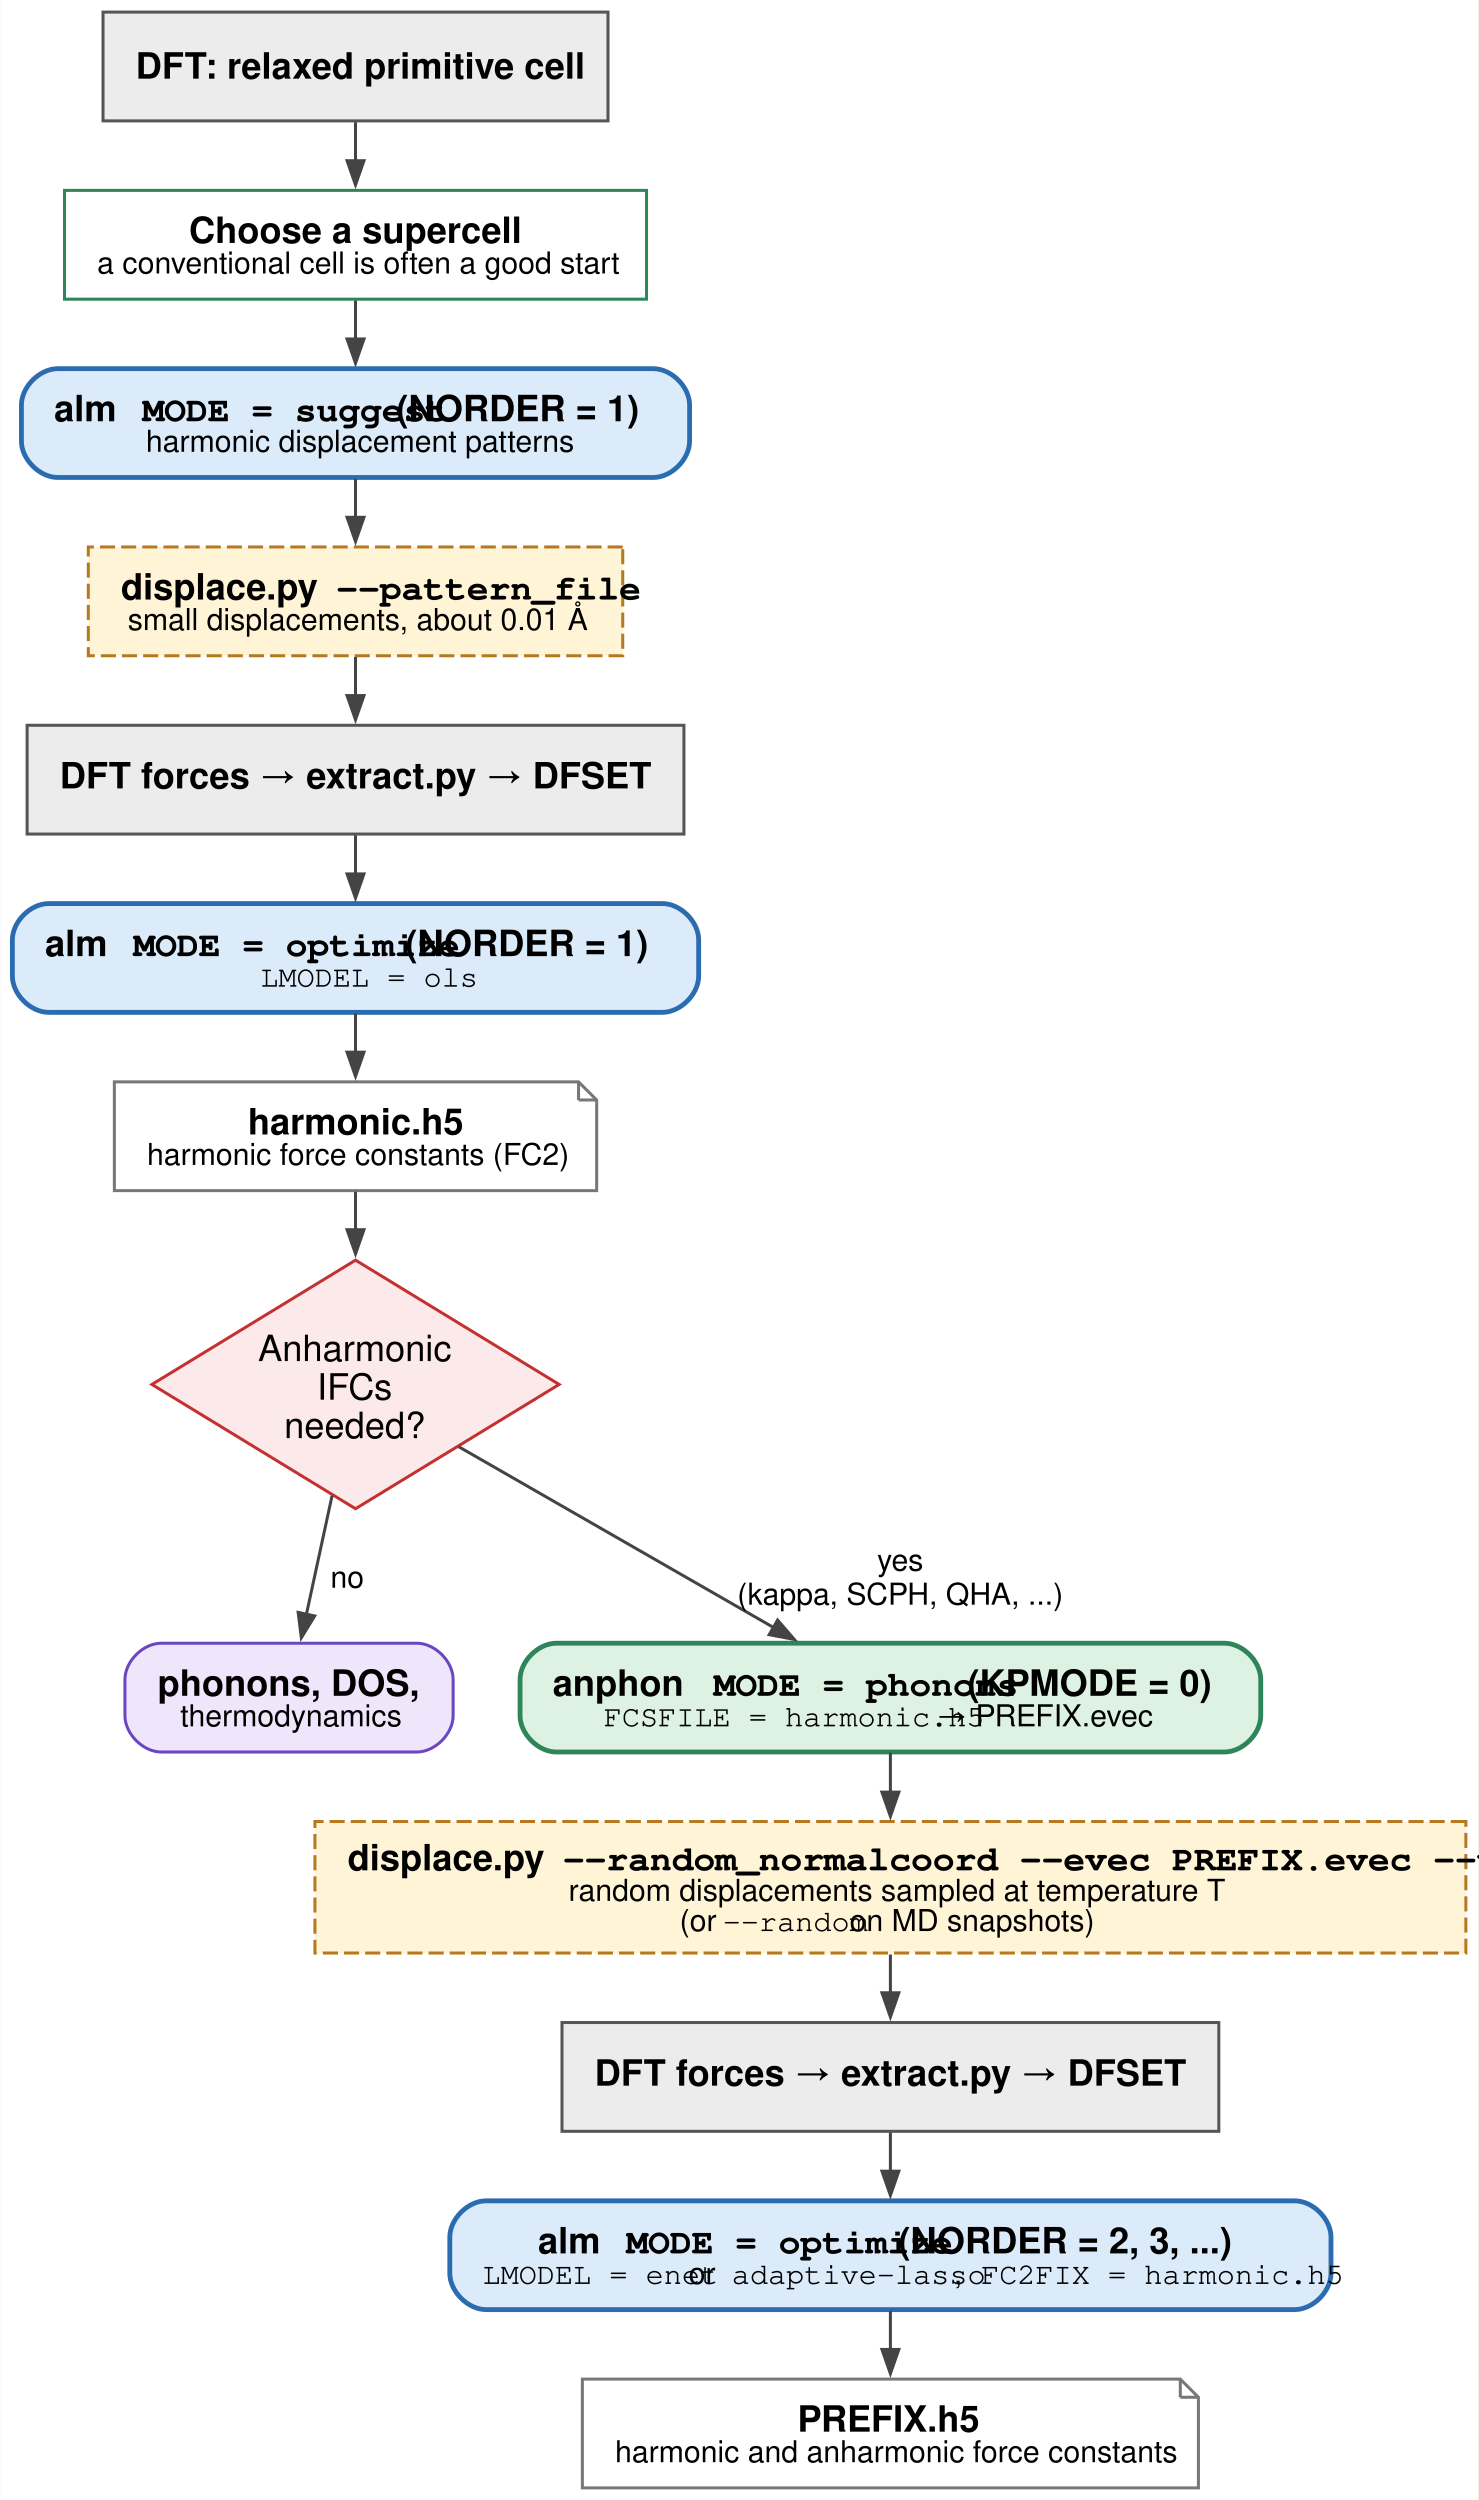
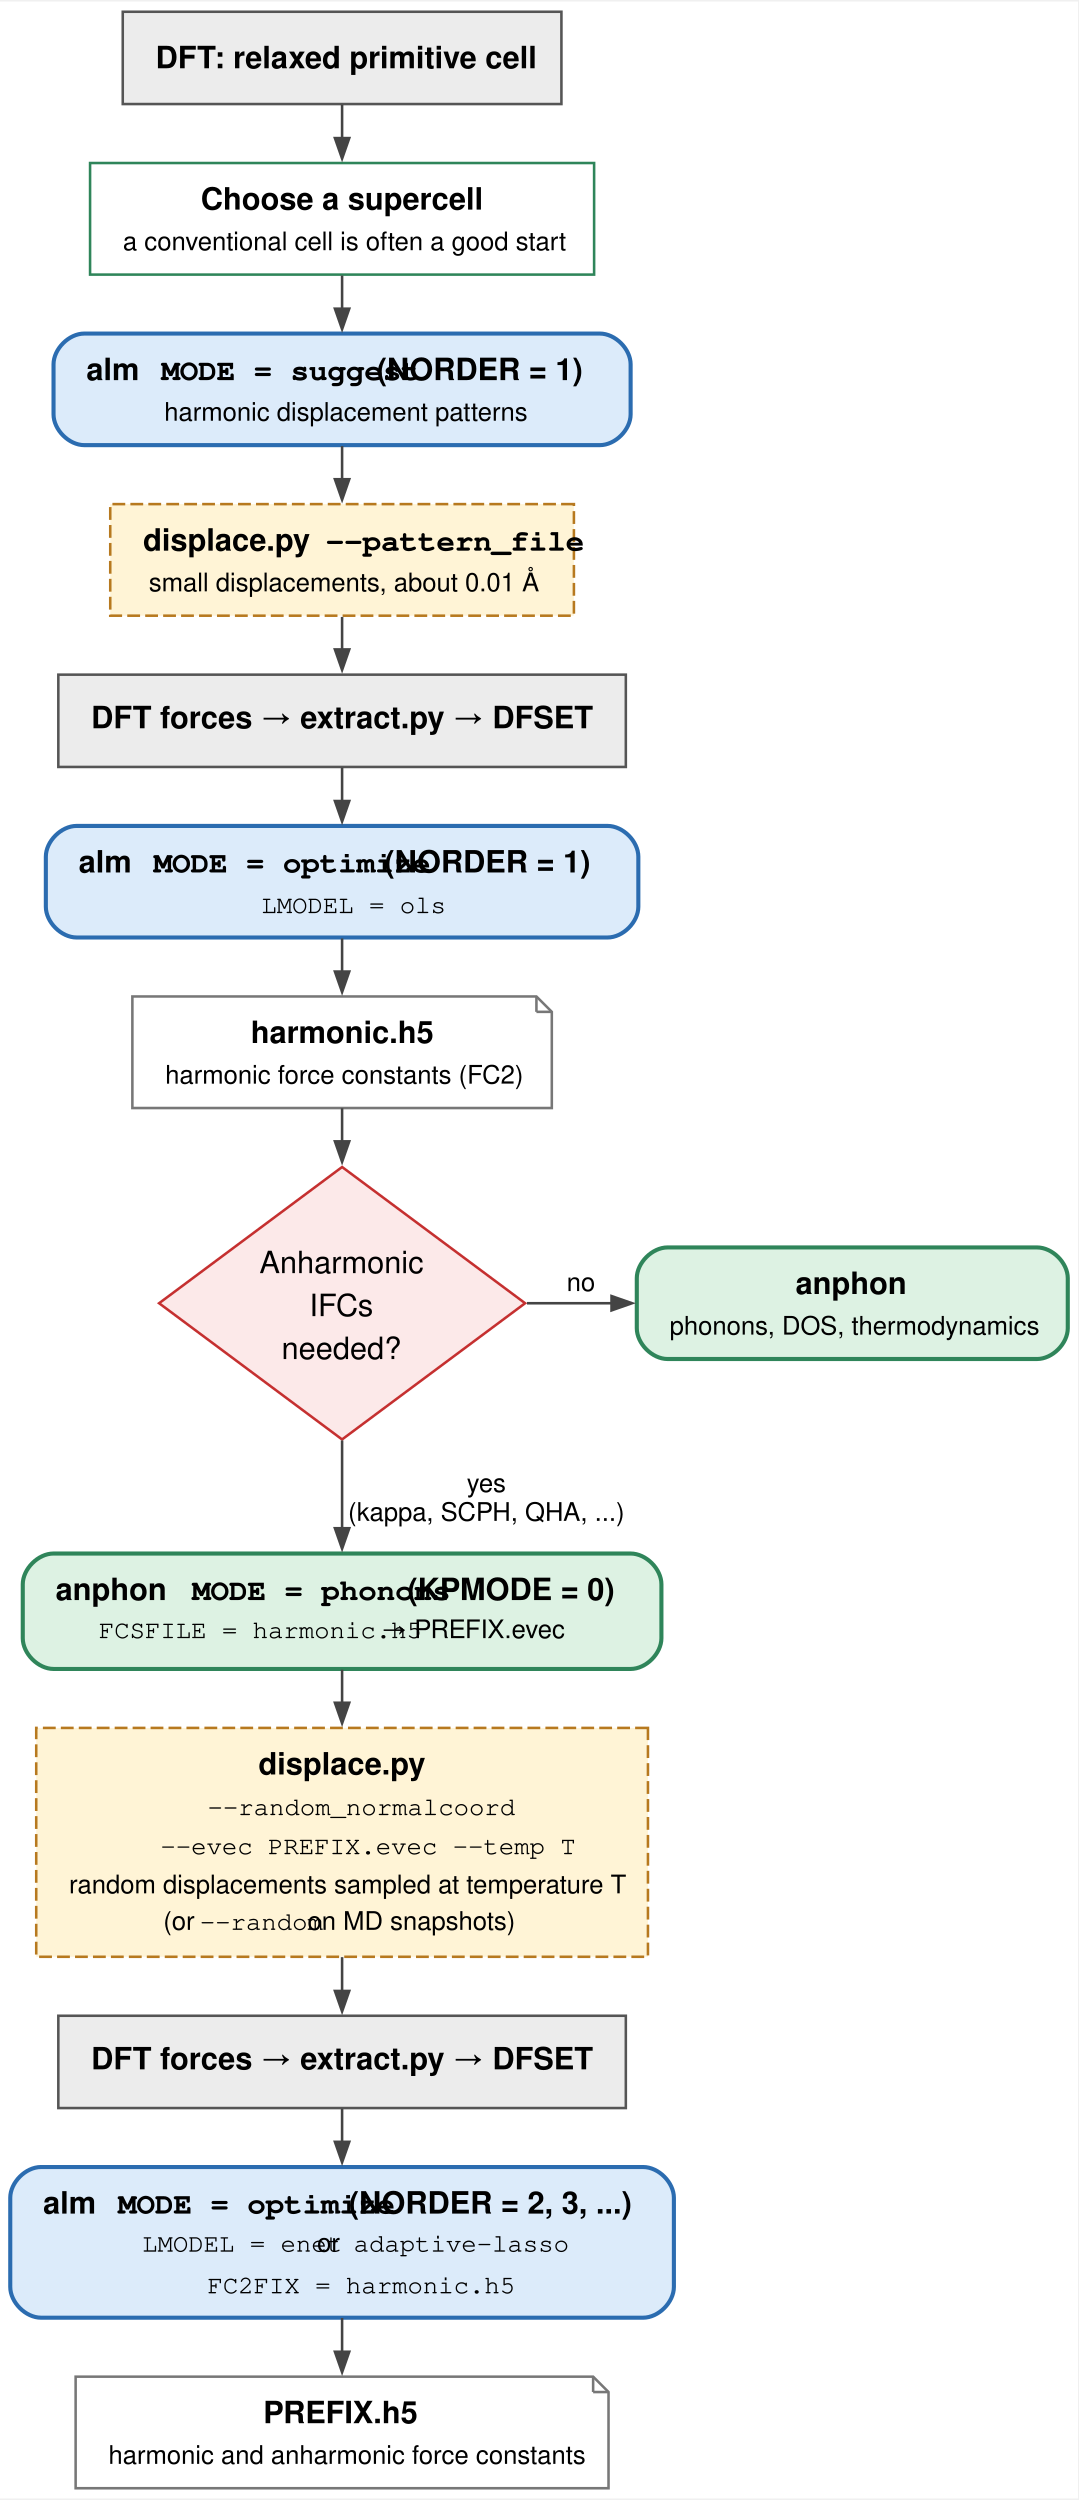
- <svg xmlns="http://www.w3.org/2000/svg" width="489pt" height="827pt" viewBox="0.00 0.00 488.98 827.28">
-   <g id="graph0" class="graph" transform="scale(1 1) rotate(0) translate(4 823.28)">
-     <polygon fill="white" stroke="none" points="-4,4 -4,-823.28 484.98,-823.28 484.98,4 -4,4" />
+ <svg xmlns="http://www.w3.org/2000/svg" width="420pt" height="974pt" viewBox="0.00 0.00 420.48 973.94">
+   <g id="graph0" class="graph" transform="scale(1 1) rotate(0) translate(4 969.94)">
+     <polygon fill="white" stroke="none" points="-4,4 -4,-969.94 416.48,-969.94 416.48,4 -4,4" />
    <g id="node1" class="node">
-       <polygon fill="#ececec" stroke="#555555" points="197.1,-819.28 30,-819.28 30,-783.28 197.1,-783.28 197.1,-819.28" />
-       <text text-anchor="start" x="40.8" y="-797.25" font-family="Helvetica,sans-Serif" font-weight="bold" font-size="12.00">DFT: relaxed primitive cell</text>
+       <polygon fill="#ececec" stroke="#555555" points="214.98,-965.94 43.88,-965.94 43.88,-929.94 214.98,-929.94 214.98,-965.94" />
+       <text text-anchor="start" x="56.68" y="-943.91" font-family="Helvetica,sans-Serif" font-weight="bold" font-size="12.00">DFT: relaxed primitive cell</text>
    </g>
    <g id="node2" class="node">
-       <polygon fill="#ffffff" stroke="#2f855a" points="209.85,-760.28 17.25,-760.28 17.25,-724.28 209.85,-724.28 209.85,-760.28" />
-       <text text-anchor="start" x="58.43" y="-742.88" font-family="Helvetica,sans-Serif" font-weight="bold" font-size="12.00">Choose a supercell</text>
-       <text text-anchor="start" x="28.05" y="-732.78" font-family="Helvetica,sans-Serif" font-size="10.00">a conventional cell is often a good start</text>
+       <polygon fill="#ffffff" stroke="#2f855a" points="227.73,-906.94 31.13,-906.94 31.13,-863.42 227.73,-863.42 227.73,-906.94" />
+       <text text-anchor="start" x="74.3" y="-888.78" font-family="Helvetica,sans-Serif" font-weight="bold" font-size="12.00">Choose a supercell</text>
+       <text text-anchor="start" x="43.93" y="-872.93" font-family="Helvetica,sans-Serif" font-size="10.00">a conventional cell is often a good start</text>
    </g>
    <g id="edge1" class="edge">
-       <path fill="none" stroke="#444444" d="M113.55,-782.87C113.55,-778.78 113.55,-774.33 113.55,-769.94" />
-       <polygon fill="#444444" stroke="#444444" points="116.35,-770.1 113.55,-762.1 110.75,-770.1 116.35,-770.1" />
+       <path fill="none" stroke="#444444" d="M129.43,-929.69C129.43,-925.52 129.43,-920.95 129.43,-916.38" />
+       <polygon fill="#444444" stroke="#444444" points="132.23,-916.66 129.43,-908.66 126.63,-916.66 132.23,-916.66" />
    </g>
    <g id="node3" class="node">
-       <path fill="#dcebfa" stroke="#2b6cb0" stroke-width="1.6" d="M212.1,-701.28C212.1,-701.28 15,-701.28 15,-701.28 9,-701.28 3,-695.28 3,-689.28 3,-689.28 3,-677.28 3,-677.28 3,-671.28 9,-665.28 15,-665.28 15,-665.28 212.1,-665.28 212.1,-665.28 218.1,-665.28 224.1,-671.28 224.1,-677.28 224.1,-677.28 224.1,-689.28 224.1,-689.28 224.1,-695.28 218.1,-701.28 212.1,-701.28" />
-       <text text-anchor="start" x="13.8" y="-683.88" font-family="Helvetica,sans-Serif" font-weight="bold" font-size="12.00">alm   </text>
-       <text text-anchor="start" x="43.05" y="-683.88" font-family="Courier,monospace" font-weight="bold" font-size="12.00">MODE = suggest</text>
-       <text text-anchor="start" x="127.05" y="-683.88" font-family="Helvetica,sans-Serif" font-weight="bold" font-size="12.00">  (NORDER = 1)</text>
-       <text text-anchor="start" x="44.18" y="-673.78" font-family="Helvetica,sans-Serif" font-size="10.00">harmonic displacement patterns</text>
+       <path fill="#dcebfa" stroke="#2b6cb0" stroke-width="1.6" d="M229.97,-840.42C229.97,-840.42 28.88,-840.42 28.88,-840.42 22.88,-840.42 16.88,-834.42 16.88,-828.42 16.88,-828.42 16.88,-808.9 16.88,-808.9 16.88,-802.9 22.88,-796.9 28.88,-796.9 28.88,-796.9 229.97,-796.9 229.97,-796.9 235.97,-796.9 241.97,-802.9 241.97,-808.9 241.97,-808.9 241.97,-828.42 241.97,-828.42 241.97,-834.42 235.97,-840.42 229.97,-840.42" />
+       <text text-anchor="start" x="29.68" y="-822.26" font-family="Helvetica,sans-Serif" font-weight="bold" font-size="12.00">alm   </text>
+       <text text-anchor="start" x="58.93" y="-822.26" font-family="Courier,monospace" font-weight="bold" font-size="12.00">MODE = suggest</text>
+       <text text-anchor="start" x="142.93" y="-822.26" font-family="Helvetica,sans-Serif" font-weight="bold" font-size="12.00">  (NORDER = 1)</text>
+       <text text-anchor="start" x="60.05" y="-806.41" font-family="Helvetica,sans-Serif" font-size="10.00">harmonic displacement patterns</text>
    </g>
    <g id="edge2" class="edge">
-       <path fill="none" stroke="#444444" d="M113.55,-723.87C113.55,-719.78 113.55,-715.33 113.55,-710.94" />
-       <polygon fill="#444444" stroke="#444444" points="116.35,-711.1 113.55,-703.1 110.75,-711.1 116.35,-711.1" />
+       <path fill="none" stroke="#444444" d="M129.43,-863.05C129.43,-858.89 129.43,-854.44 129.43,-850.04" />
+       <polygon fill="#444444" stroke="#444444" points="132.23,-850.13 129.43,-842.13 126.63,-850.13 132.23,-850.13" />
    </g>
    <g id="node4" class="node">
-       <polygon fill="#fff4d6" stroke="#b7791f" stroke-dasharray="5,2" points="201.98,-642.28 25.13,-642.28 25.13,-606.28 201.98,-606.28 201.98,-642.28" />
-       <text text-anchor="start" x="35.93" y="-624.88" font-family="Helvetica,sans-Serif" font-weight="bold" font-size="12.00">displace.py  </text>
-       <text text-anchor="start" x="107.18" y="-624.88" font-family="Courier,monospace" font-weight="bold" font-size="12.00">--pattern_file</text>
-       <text text-anchor="start" x="38.18" y="-614.78" font-family="Helvetica,sans-Serif" font-size="10.00">small displacements, about 0.01 Å</text>
+       <polygon fill="#fff4d6" stroke="#b7791f" stroke-dasharray="5,2" points="219.85,-773.9 39,-773.9 39,-730.38 219.85,-730.38 219.85,-773.9" />
+       <text text-anchor="start" x="51.8" y="-755.74" font-family="Helvetica,sans-Serif" font-weight="bold" font-size="12.00">displace.py  </text>
+       <text text-anchor="start" x="123.05" y="-755.74" font-family="Courier,monospace" font-weight="bold" font-size="12.00">--pattern_file</text>
+       <text text-anchor="start" x="54.05" y="-739.89" font-family="Helvetica,sans-Serif" font-size="10.00">small displacements, about 0.01 Å</text>
    </g>
    <g id="edge3" class="edge">
-       <path fill="none" stroke="#444444" d="M113.55,-664.87C113.55,-660.78 113.55,-656.33 113.55,-651.94" />
-       <polygon fill="#444444" stroke="#444444" points="116.35,-652.1 113.55,-644.1 110.75,-652.1 116.35,-652.1" />
+       <path fill="none" stroke="#444444" d="M129.43,-796.53C129.43,-792.37 129.43,-787.92 129.43,-783.52" />
+       <polygon fill="#444444" stroke="#444444" points="132.23,-783.61 129.43,-775.61 126.63,-783.61 132.23,-783.61" />
    </g>
    <g id="node5" class="node">
-       <polygon fill="#ececec" stroke="#555555" points="222.23,-583.28 4.88,-583.28 4.88,-547.28 222.23,-547.28 222.23,-583.28" />
-       <text text-anchor="start" x="15.68" y="-562.38" font-family="Helvetica,sans-Serif" font-weight="bold" font-size="12.00">DFT forces → extract.py → DFSET</text>
+       <polygon fill="#ececec" stroke="#555555" points="240.1,-707.38 18.75,-707.38 18.75,-671.38 240.1,-671.38 240.1,-707.38" />
+       <text text-anchor="start" x="31.55" y="-686.48" font-family="Helvetica,sans-Serif" font-weight="bold" font-size="12.00">DFT forces → extract.py → DFSET</text>
    </g>
    <g id="edge4" class="edge">
-       <path fill="none" stroke="#444444" d="M113.55,-605.87C113.55,-601.78 113.55,-597.33 113.55,-592.94" />
-       <polygon fill="#444444" stroke="#444444" points="116.35,-593.1 113.55,-585.1 110.75,-593.1 116.35,-593.1" />
+       <path fill="none" stroke="#444444" d="M129.43,-729.89C129.43,-725.69 129.43,-721.24 129.43,-716.9" />
+       <polygon fill="#444444" stroke="#444444" points="132.23,-717.22 129.43,-709.22 126.63,-717.22 132.23,-717.22" />
    </g>
    <g id="node6" class="node">
-       <path fill="#dcebfa" stroke="#2b6cb0" stroke-width="1.6" d="M215.1,-524.28C215.1,-524.28 12,-524.28 12,-524.28 6,-524.28 0,-518.28 0,-512.28 0,-512.28 0,-500.28 0,-500.28 0,-494.28 6,-488.28 12,-488.28 12,-488.28 215.1,-488.28 215.1,-488.28 221.1,-488.28 227.1,-494.28 227.1,-500.28 227.1,-500.28 227.1,-512.28 227.1,-512.28 227.1,-518.28 221.1,-524.28 215.1,-524.28" />
-       <text text-anchor="start" x="10.8" y="-506.88" font-family="Helvetica,sans-Serif" font-weight="bold" font-size="12.00">alm   </text>
-       <text text-anchor="start" x="40.05" y="-506.88" font-family="Courier,monospace" font-weight="bold" font-size="12.00">MODE = optimize</text>
-       <text text-anchor="start" x="130.05" y="-506.88" font-family="Helvetica,sans-Serif" font-weight="bold" font-size="12.00">  (NORDER = 1)</text>
-       <text text-anchor="start" x="82.05" y="-496.78" font-family="Courier,monospace" font-size="10.00">LMODEL = ols</text>
+       <path fill="#dcebfa" stroke="#2b6cb0" stroke-width="1.6" d="M232.98,-648.38C232.98,-648.38 25.88,-648.38 25.88,-648.38 19.87,-648.38 13.88,-642.38 13.88,-636.38 13.88,-636.38 13.88,-616.86 13.88,-616.86 13.88,-610.86 19.88,-604.86 25.88,-604.86 25.88,-604.86 232.98,-604.86 232.98,-604.86 238.98,-604.86 244.98,-610.86 244.98,-616.86 244.98,-616.86 244.98,-636.38 244.98,-636.38 244.98,-642.38 238.98,-648.38 232.98,-648.38" />
+       <text text-anchor="start" x="26.68" y="-630.22" font-family="Helvetica,sans-Serif" font-weight="bold" font-size="12.00">alm   </text>
+       <text text-anchor="start" x="55.93" y="-630.22" font-family="Courier,monospace" font-weight="bold" font-size="12.00">MODE = optimize</text>
+       <text text-anchor="start" x="145.93" y="-630.22" font-family="Helvetica,sans-Serif" font-weight="bold" font-size="12.00">  (NORDER = 1)</text>
+       <text text-anchor="start" x="97.93" y="-614.37" font-family="Courier,monospace" font-size="10.00">LMODEL = ols</text>
    </g>
    <g id="edge5" class="edge">
-       <path fill="none" stroke="#444444" d="M113.55,-546.87C113.55,-542.78 113.55,-538.33 113.55,-533.94" />
-       <polygon fill="#444444" stroke="#444444" points="116.35,-534.1 113.55,-526.1 110.75,-534.1 116.35,-534.1" />
+       <path fill="none" stroke="#444444" d="M129.43,-671.13C129.43,-666.96 129.43,-662.39 129.43,-657.82" />
+       <polygon fill="#444444" stroke="#444444" points="132.23,-658.1 129.43,-650.1 126.63,-658.1 132.23,-658.1" />
    </g>
    <g id="node7" class="node">
-       <polygon fill="#ffffff" stroke="#777777" points="187.35,-465.28 33.75,-465.28 33.75,-429.28 193.35,-429.28 193.35,-459.28 187.35,-465.28" />
-       <polyline fill="none" stroke="#777777" points="187.35,-465.28 187.35,-459.28" />
-       <polyline fill="none" stroke="#777777" points="193.35,-459.28 187.35,-459.28" />
-       <text text-anchor="start" x="77.93" y="-447.88" font-family="Helvetica,sans-Serif" font-weight="bold" font-size="12.00">harmonic.h5</text>
-       <text text-anchor="start" x="44.55" y="-437.78" font-family="Helvetica,sans-Serif" font-size="10.00">harmonic force constants (FC2)</text>
+       <polygon fill="#ffffff" stroke="#777777" points="205.23,-581.86 47.63,-581.86 47.63,-538.34 211.23,-538.34 211.23,-575.86 205.23,-581.86" />
+       <polyline fill="none" stroke="#777777" points="205.23,-581.86 205.23,-575.86" />
+       <polyline fill="none" stroke="#777777" points="211.23,-575.86 205.23,-575.86" />
+       <text text-anchor="start" x="93.8" y="-563.7" font-family="Helvetica,sans-Serif" font-weight="bold" font-size="12.00">harmonic.h5</text>
+       <text text-anchor="start" x="60.43" y="-547.85" font-family="Helvetica,sans-Serif" font-size="10.00">harmonic force constants (FC2)</text>
    </g>
    <g id="edge6" class="edge">
-       <path fill="none" stroke="#444444" d="M113.55,-487.87C113.55,-483.78 113.55,-479.33 113.55,-474.94" />
-       <polygon fill="#444444" stroke="#444444" points="116.35,-475.1 113.55,-467.1 110.75,-475.1 116.35,-475.1" />
+       <path fill="none" stroke="#444444" d="M129.43,-604.49C129.43,-600.33 129.43,-595.88 129.43,-591.48" />
+       <polygon fill="#444444" stroke="#444444" points="132.23,-591.57 129.43,-583.57 126.63,-591.57 132.23,-591.57" />
    </g>
    <g id="node8" class="node">
-       <polygon fill="#fce9e9" stroke="#c53030" points="113.55,-406.28 46.17,-365.15 113.55,-324.02 180.93,-365.15 113.55,-406.28" />
-       <text text-anchor="start" x="81.3" y="-372.88" font-family="Helvetica,sans-Serif" font-size="12.00">Anharmonic</text>
-       <text text-anchor="start" x="100.8" y="-360.12" font-family="Helvetica,sans-Serif" font-size="12.00">IFCs</text>
-       <text text-anchor="start" x="89.93" y="-347.38" font-family="Helvetica,sans-Serif" font-size="12.00">needed?</text>
+       <polygon fill="#fce9e9" stroke="#c53030" points="129.43,-515.34 58.05,-462.21 129.42,-409.08 200.81,-462.21 129.43,-515.34" />
+       <text text-anchor="start" x="97.18" y="-473.94" font-family="Helvetica,sans-Serif" font-size="12.00">Anharmonic</text>
+       <text text-anchor="start" x="116.68" y="-457.19" font-family="Helvetica,sans-Serif" font-size="12.00">IFCs</text>
+       <text text-anchor="start" x="105.8" y="-440.44" font-family="Helvetica,sans-Serif" font-size="12.00">needed?</text>
    </g>
    <g id="edge7" class="edge">
-       <path fill="none" stroke="#444444" d="M113.55,-428.89C113.55,-425.01 113.55,-420.71 113.55,-416.23" />
-       <polygon fill="#444444" stroke="#444444" points="116.35,-416.36 113.55,-408.36 110.75,-416.36 116.35,-416.36" />
+       <path fill="none" stroke="#444444" d="M129.43,-538.29C129.43,-534.2 129.43,-529.71 129.43,-525.03" />
+       <polygon fill="#444444" stroke="#444444" points="132.23,-525.35 129.43,-517.35 126.63,-525.35 132.23,-525.35" />
    </g>
    <g id="node9" class="node">
-       <path fill="#efe6fb" stroke="#6b46c1" d="M133.85,-279.52C133.85,-279.52 49.25,-279.52 49.25,-279.52 43.25,-279.52 37.25,-273.52 37.25,-267.52 37.25,-267.52 37.25,-255.52 37.25,-255.52 37.25,-249.52 43.25,-243.52 49.25,-243.52 49.25,-243.52 133.85,-243.52 133.85,-243.52 139.85,-243.52 145.85,-249.52 145.85,-255.52 145.85,-255.52 145.85,-267.52 145.85,-267.52 145.85,-273.52 139.85,-279.52 133.85,-279.52" />
-       <text text-anchor="start" x="48.05" y="-262.12" font-family="Helvetica,sans-Serif" font-weight="bold" font-size="12.00">phonons, DOS,</text>
-       <text text-anchor="start" x="55.55" y="-252.02" font-family="Helvetica,sans-Serif" font-size="10.00">thermodynamics</text>
+       <path fill="#ddf2e3" stroke="#2f855a" stroke-width="1.6" d="M400.48,-483.97C400.48,-483.97 256.38,-483.97 256.38,-483.97 250.38,-483.97 244.38,-477.97 244.38,-471.97 244.38,-471.97 244.38,-452.45 244.38,-452.45 244.38,-446.45 250.38,-440.45 256.38,-440.45 256.38,-440.45 400.48,-440.45 400.48,-440.45 406.48,-440.45 412.48,-446.45 412.48,-452.45 412.48,-452.45 412.48,-471.97 412.48,-471.97 412.48,-477.97 406.48,-483.97 400.48,-483.97" />
+       <text text-anchor="start" x="306.3" y="-465.81" font-family="Helvetica,sans-Serif" font-weight="bold" font-size="12.00">anphon</text>
+       <text text-anchor="start" x="257.18" y="-449.96" font-family="Helvetica,sans-Serif" font-size="10.00">phonons, DOS, thermodynamics</text>
    </g>
    <g id="edge8" class="edge">
-       <path fill="none" stroke="#444444" d="M105.79,-328.32C102.98,-315.33 99.86,-300.91 97.26,-288.89" />
-       <polygon fill="#444444" stroke="#444444" points="100.05,-288.54 95.62,-281.31 94.57,-289.72 100.05,-288.54" />
-       <text text-anchor="middle" x="110.8" y="-297.89" font-family="Helvetica,sans-Serif" font-size="10.00"> no </text>
+       <path fill="none" stroke="#444444" d="M201.55,-462.21C212.33,-462.21 223.57,-462.21 234.71,-462.21" />
+       <polygon fill="#444444" stroke="#444444" points="234.52,-465.01 242.52,-462.21 234.52,-459.41 234.52,-465.01" />
+       <text text-anchor="middle" x="222.59" y="-466.96" font-family="Helvetica,sans-Serif" font-size="10.00"> no </text>
    </g>
    <g id="node10" class="node">
-       <path fill="#ddf2e3" stroke="#2f855a" stroke-width="1.6" d="M401.1,-279.52C401.1,-279.52 180,-279.52 180,-279.52 174,-279.52 168,-273.52 168,-267.52 168,-267.52 168,-255.52 168,-255.52 168,-249.52 174,-243.52 180,-243.52 180,-243.52 401.1,-243.52 401.1,-243.52 407.1,-243.52 413.1,-249.52 413.1,-255.52 413.1,-255.52 413.1,-267.52 413.1,-267.52 413.1,-273.52 407.1,-279.52 401.1,-279.52" />
-       <text text-anchor="start" x="178.8" y="-262.12" font-family="Helvetica,sans-Serif" font-weight="bold" font-size="12.00">anphon   </text>
-       <text text-anchor="start" x="232.05" y="-262.12" font-family="Courier,monospace" font-weight="bold" font-size="12.00">MODE = phonons</text>
-       <text text-anchor="start" x="316.05" y="-262.12" font-family="Helvetica,sans-Serif" font-weight="bold" font-size="12.00">  (KPMODE = 0)</text>
-       <text text-anchor="start" x="195.68" y="-252.02" font-family="Courier,monospace" font-size="10.00">FCSFILE = harmonic.h5</text>
-       <text text-anchor="start" x="305.93" y="-252.02" font-family="Helvetica,sans-Serif" font-size="10.00">  → PREFIX.evec</text>
+       <path fill="#ddf2e3" stroke="#2f855a" stroke-width="1.6" d="M241.98,-364.58C241.98,-364.58 16.88,-364.58 16.88,-364.58 10.88,-364.58 4.88,-358.58 4.88,-352.58 4.88,-352.58 4.88,-331.56 4.88,-331.56 4.88,-325.56 10.88,-319.56 16.88,-319.56 16.88,-319.56 241.98,-319.56 241.98,-319.56 247.98,-319.56 253.98,-325.56 253.98,-331.56 253.98,-331.56 253.98,-352.58 253.98,-352.58 253.98,-358.58 247.98,-364.58 241.98,-364.58" />
+       <text text-anchor="start" x="17.68" y="-346.42" font-family="Helvetica,sans-Serif" font-weight="bold" font-size="12.00">anphon   </text>
+       <text text-anchor="start" x="70.93" y="-346.42" font-family="Courier,monospace" font-weight="bold" font-size="12.00">MODE = phonons</text>
+       <text text-anchor="start" x="154.93" y="-346.42" font-family="Helvetica,sans-Serif" font-weight="bold" font-size="12.00">  (KPMODE = 0)</text>
+       <text text-anchor="start" x="34.55" y="-331.57" font-family="Courier,monospace" font-size="10.00">FCSFILE = harmonic.h5</text>
+       <text text-anchor="start" x="144.8" y="-331.57" font-family="Helvetica,sans-Serif" font-size="10.00">  → PREFIX.evec</text>
    </g>
    <g id="edge9" class="edge">
-       <path fill="none" stroke="#444444" d="M147.68,-344.55C177.56,-327.4 220.93,-302.49 252.04,-284.63" />
-       <polygon fill="#444444" stroke="#444444" points="253.22,-287.19 258.76,-280.77 250.43,-282.33 253.22,-287.19" />
-       <text text-anchor="middle" x="293.8" y="-303.52" font-family="Helvetica,sans-Serif" font-size="10.00"> yes</text>
-       <text text-anchor="middle" x="293.8" y="-292.27" font-family="Helvetica,sans-Serif" font-size="10.00">(kappa, SCPH, QHA, ...) </text>
+       <path fill="none" stroke="#444444" d="M129.43,-408.7C129.43,-396.91 129.43,-384.76 129.43,-374.17" />
+       <polygon fill="#444444" stroke="#444444" points="132.23,-374.45 129.43,-366.45 126.63,-374.45 132.23,-374.45" />
+       <text text-anchor="middle" x="185.68" y="-388.58" font-family="Helvetica,sans-Serif" font-size="10.00"> yes</text>
+       <text text-anchor="middle" x="185.68" y="-377.33" font-family="Helvetica,sans-Serif" font-size="10.00">(kappa, SCPH, QHA, ...) </text>
    </g>
    <g id="node11" class="node">
-       <polygon fill="#fff4d6" stroke="#b7791f" stroke-dasharray="5,2" points="480.98,-220.52 100.12,-220.52 100.12,-177 480.98,-177 480.98,-220.52" />
-       <text text-anchor="start" x="110.93" y="-204.36" font-family="Helvetica,sans-Serif" font-weight="bold" font-size="12.00">displace.py  </text>
-       <text text-anchor="start" x="182.18" y="-204.36" font-family="Courier,monospace" font-weight="bold" font-size="12.00">--random_normalcoord --evec PREFIX.evec --temp T</text>
-       <text text-anchor="start" x="184.05" y="-194.26" font-family="Helvetica,sans-Serif" font-size="10.00">random displacements sampled at temperature T</text>
-       <text text-anchor="start" x="220.8" y="-184.26" font-family="Helvetica,sans-Serif" font-size="10.00">(or </text>
-       <text text-anchor="start" x="235.05" y="-184.26" font-family="Courier,monospace" font-size="10.00">--random</text>
-       <text text-anchor="start" x="277.05" y="-184.26" font-family="Helvetica,sans-Serif" font-size="10.00"> on MD snapshots)</text>
+       <polygon fill="#fff4d6" stroke="#b7791f" stroke-dasharray="5,2" points="248.73,-296.56 10.13,-296.56 10.13,-207.29 248.73,-207.29 248.73,-296.56" />
+       <text text-anchor="start" x="96.8" y="-278.4" font-family="Helvetica,sans-Serif" font-weight="bold" font-size="12.00">displace.py</text>
+       <text text-anchor="start" x="76.93" y="-262.55" font-family="Courier,monospace" font-size="10.00">--random_normalcoord</text>
+       <text text-anchor="start" x="58.55" y="-247.3" font-family="Courier,monospace" font-size="10.00">--evec PREFIX.evec --temp T</text>
+       <text text-anchor="start" x="22.93" y="-232.05" font-family="Helvetica,sans-Serif" font-size="10.00">random displacements sampled at temperature T</text>
+       <text text-anchor="start" x="59.68" y="-217.8" font-family="Helvetica,sans-Serif" font-size="10.00">(or </text>
+       <text text-anchor="start" x="73.93" y="-217.8" font-family="Courier,monospace" font-size="10.00">--random</text>
+       <text text-anchor="start" x="115.93" y="-217.8" font-family="Helvetica,sans-Serif" font-size="10.00"> on MD snapshots)</text>
    </g>
    <g id="edge10" class="edge">
-       <path fill="none" stroke="#444444" d="M290.55,-243.27C290.55,-239.1 290.55,-234.53 290.55,-229.96" />
-       <polygon fill="#444444" stroke="#444444" points="293.35,-230.24 290.55,-222.24 287.75,-230.24 293.35,-230.24" />
+       <path fill="none" stroke="#444444" d="M129.43,-319.28C129.43,-315.23 129.43,-310.83 129.43,-306.29" />
+       <polygon fill="#444444" stroke="#444444" points="132.23,-306.37 129.43,-298.37 126.63,-306.37 132.23,-306.37" />
    </g>
    <g id="node12" class="node">
-       <polygon fill="#ececec" stroke="#555555" points="399.23,-154 181.88,-154 181.88,-118 399.23,-118 399.23,-154" />
-       <text text-anchor="start" x="192.68" y="-133.1" font-family="Helvetica,sans-Serif" font-weight="bold" font-size="12.00">DFT forces → extract.py → DFSET</text>
+       <polygon fill="#ececec" stroke="#555555" points="240.1,-184.29 18.75,-184.29 18.75,-148.29 240.1,-148.29 240.1,-184.29" />
+       <text text-anchor="start" x="31.55" y="-163.39" font-family="Helvetica,sans-Serif" font-weight="bold" font-size="12.00">DFT forces → extract.py → DFSET</text>
    </g>
    <g id="edge11" class="edge">
-       <path fill="none" stroke="#444444" d="M290.55,-176.51C290.55,-172.31 290.55,-167.86 290.55,-163.52" />
-       <polygon fill="#444444" stroke="#444444" points="293.35,-163.84 290.55,-155.84 287.75,-163.84 293.35,-163.84" />
+       <path fill="none" stroke="#444444" d="M129.43,-207.15C129.43,-202.61 129.43,-198.11 129.43,-193.85" />
+       <polygon fill="#444444" stroke="#444444" points="132.23,-193.97 129.43,-185.97 126.63,-193.97 132.23,-193.97" />
    </g>
    <g id="node13" class="node">
-       <path fill="#dcebfa" stroke="#2b6cb0" stroke-width="1.6" d="M424.35,-95C424.35,-95 156.75,-95 156.75,-95 150.75,-95 144.75,-89 144.75,-83 144.75,-83 144.75,-71 144.75,-71 144.75,-65 150.75,-59 156.75,-59 156.75,-59 424.35,-59 424.35,-59 430.35,-59 436.35,-65 436.35,-71 436.35,-71 436.35,-83 436.35,-83 436.35,-89 430.35,-95 424.35,-95" />
-       <text text-anchor="start" x="173.93" y="-77.6" font-family="Helvetica,sans-Serif" font-weight="bold" font-size="12.00">alm   </text>
-       <text text-anchor="start" x="203.18" y="-77.6" font-family="Courier,monospace" font-weight="bold" font-size="12.00">MODE = optimize</text>
-       <text text-anchor="start" x="293.18" y="-77.6" font-family="Helvetica,sans-Serif" font-weight="bold" font-size="12.00">  (NORDER = 2, 3, ...)</text>
-       <text text-anchor="start" x="155.55" y="-67.5" font-family="Courier,monospace" font-size="10.00">LMODEL = enet</text>
-       <text text-anchor="start" x="223.8" y="-67.5" font-family="Helvetica,sans-Serif" font-size="10.00"> or </text>
-       <text text-anchor="start" x="238.05" y="-67.5" font-family="Courier,monospace" font-size="10.00">adaptive-lasso</text>
-       <text text-anchor="start" x="311.55" y="-67.5" font-family="Helvetica,sans-Serif" font-size="10.00">,  </text>
-       <text text-anchor="start" x="320.55" y="-67.5" font-family="Courier,monospace" font-size="10.00">FC2FIX = harmonic.h5</text>
+       <path fill="#dcebfa" stroke="#2b6cb0" stroke-width="1.6" d="M246.85,-125.29C246.85,-125.29 12,-125.29 12,-125.29 6,-125.29 0,-119.29 0,-113.29 0,-113.29 0,-78.52 0,-78.52 0,-72.52 6,-66.52 12,-66.52 12,-66.52 246.85,-66.52 246.85,-66.52 252.85,-66.52 258.85,-72.52 258.85,-78.52 258.85,-78.52 258.85,-113.29 258.85,-113.29 258.85,-119.29 252.85,-125.29 246.85,-125.29" />
+       <text text-anchor="start" x="12.8" y="-107.13" font-family="Helvetica,sans-Serif" font-weight="bold" font-size="12.00">alm   </text>
+       <text text-anchor="start" x="42.05" y="-107.13" font-family="Courier,monospace" font-weight="bold" font-size="12.00">MODE = optimize</text>
+       <text text-anchor="start" x="132.05" y="-107.13" font-family="Helvetica,sans-Serif" font-weight="bold" font-size="12.00">  (NORDER = 2, 3, ...)</text>
+       <text text-anchor="start" x="51.43" y="-92.28" font-family="Courier,monospace" font-size="10.00">LMODEL = enet</text>
+       <text text-anchor="start" x="119.68" y="-92.28" font-family="Helvetica,sans-Serif" font-size="10.00"> or </text>
+       <text text-anchor="start" x="133.93" y="-92.28" font-family="Courier,monospace" font-size="10.00">adaptive-lasso</text>
+       <text text-anchor="start" x="76.93" y="-76.03" font-family="Courier,monospace" font-size="10.00">FC2FIX = harmonic.h5</text>
    </g>
    <g id="edge12" class="edge">
-       <path fill="none" stroke="#444444" d="M290.55,-117.59C290.55,-113.5 290.55,-109.05 290.55,-104.66" />
-       <polygon fill="#444444" stroke="#444444" points="293.35,-104.82 290.55,-96.82 287.75,-104.82 293.35,-104.82" />
+       <path fill="none" stroke="#444444" d="M129.43,-148.03C129.43,-143.99 129.43,-139.53 129.43,-134.97" />
+       <polygon fill="#444444" stroke="#444444" points="132.23,-135.11 129.43,-127.11 126.63,-135.11 132.23,-135.11" />
    </g>
    <g id="node14" class="node">
-       <polygon fill="#ffffff" stroke="#777777" points="386.48,-36 188.62,-36 188.62,0 392.48,0 392.48,-30 386.48,-36" />
-       <polyline fill="none" stroke="#777777" points="386.48,-36 386.48,-30" />
-       <polyline fill="none" stroke="#777777" points="392.48,-30 386.48,-30" />
-       <text text-anchor="start" x="259.8" y="-18.6" font-family="Helvetica,sans-Serif" font-weight="bold" font-size="12.00">PREFIX.h5</text>
-       <text text-anchor="start" x="199.43" y="-8.5" font-family="Helvetica,sans-Serif" font-size="10.00">harmonic and anharmonic force constants</text>
+       <polygon fill="#ffffff" stroke="#777777" points="227.35,-43.52 25.5,-43.52 25.5,0 233.35,0 233.35,-37.52 227.35,-43.52" />
+       <polyline fill="none" stroke="#777777" points="227.35,-43.52 227.35,-37.52" />
+       <polyline fill="none" stroke="#777777" points="233.35,-37.52 227.35,-37.52" />
+       <text text-anchor="start" x="98.68" y="-25.36" font-family="Helvetica,sans-Serif" font-weight="bold" font-size="12.00">PREFIX.h5</text>
+       <text text-anchor="start" x="38.3" y="-9.51" font-family="Helvetica,sans-Serif" font-size="10.00">harmonic and anharmonic force constants</text>
    </g>
    <g id="edge13" class="edge">
-       <path fill="none" stroke="#444444" d="M290.55,-58.59C290.55,-54.5 290.55,-50.05 290.55,-45.66" />
-       <polygon fill="#444444" stroke="#444444" points="293.35,-45.82 290.55,-37.82 287.75,-45.82 293.35,-45.82" />
+       <path fill="none" stroke="#444444" d="M129.43,-66.39C129.43,-62.02 129.43,-57.49 129.43,-53.08" />
+       <polygon fill="#444444" stroke="#444444" points="132.23,-53.24 129.43,-45.24 126.63,-53.24 132.23,-53.24" />
    </g>
  </g>
</svg>
